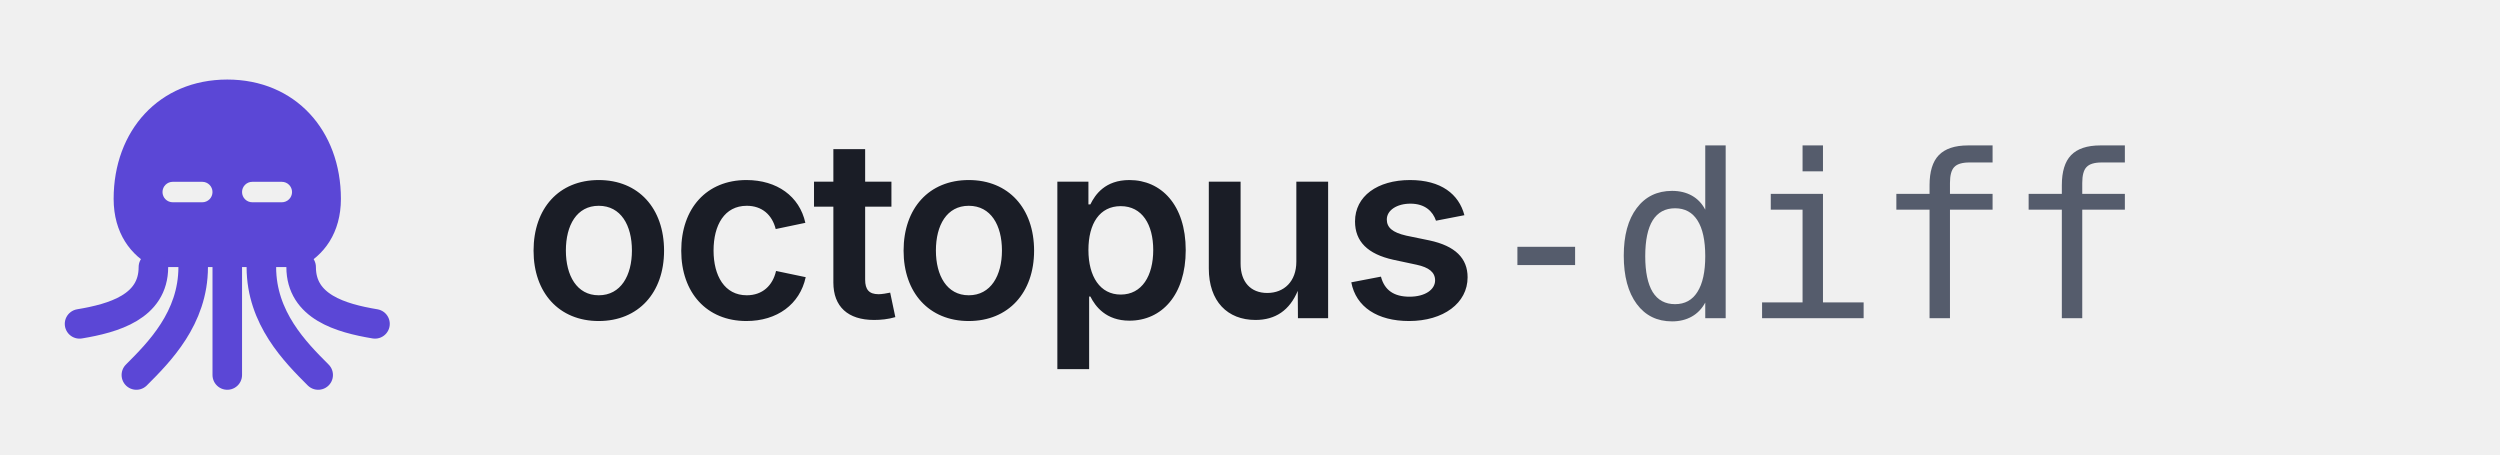
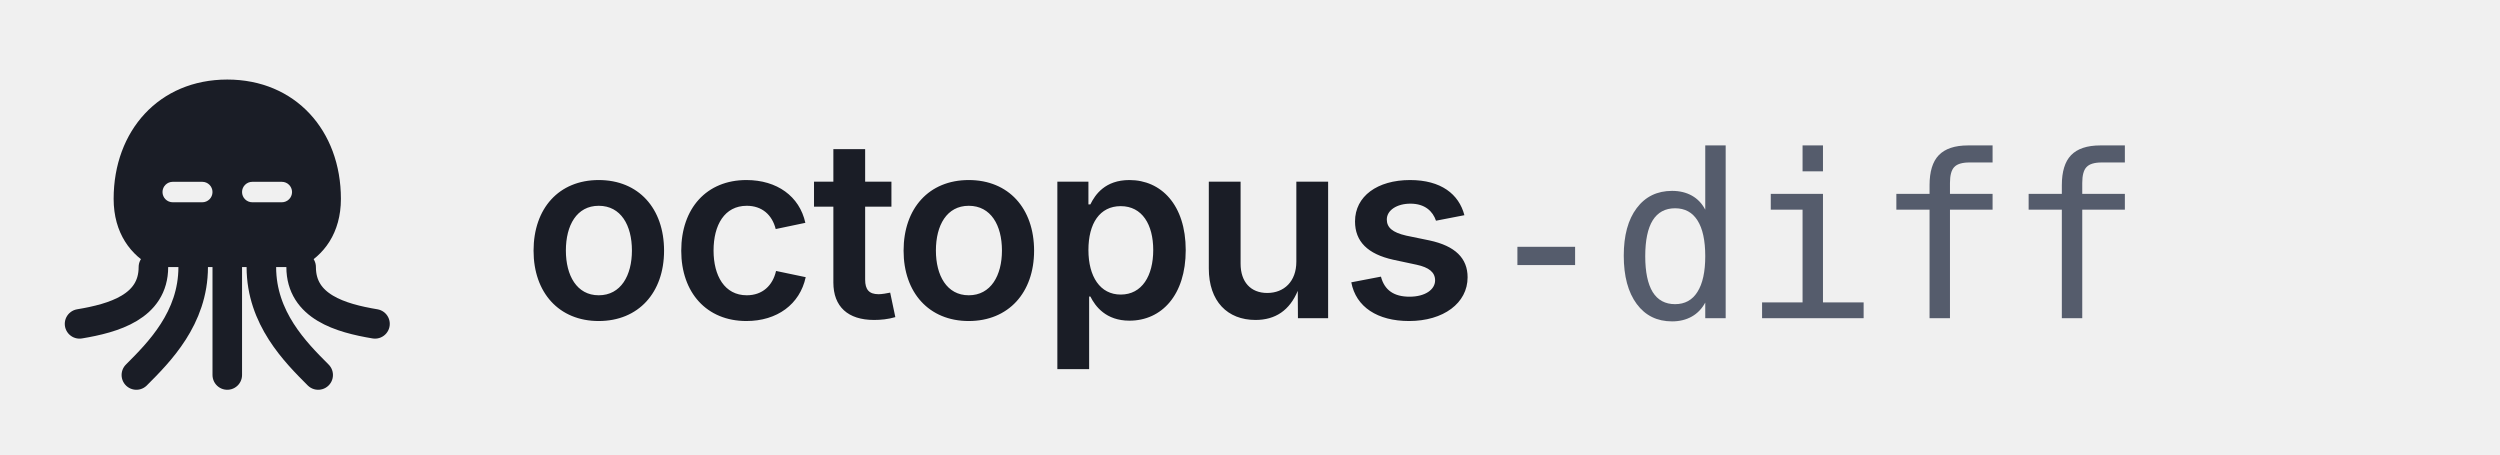
<svg xmlns="http://www.w3.org/2000/svg" viewBox="0 0 220 40" width="440" height="80" role="img" aria-label="octopus-diff">
  <style>
-     .mark { fill: #5b47d6; stroke: #5b47d6; }
+     .mark { fill: #1a1d26; stroke: #1a1d26; }
    .name { fill: #1a1d26; font: 600 22px ui-sans-serif, system-ui, -apple-system, "Segoe UI", sans-serif; letter-spacing: -0.4px; }
    .diff { fill: #555c6c; font: 400 20px ui-monospace, "SF Mono", "JetBrains Mono", Menlo, Consolas, monospace; }
    @media (prefers-color-scheme: dark) {
-       .mark { fill: #9d90ff; stroke: #9d90ff; } .name { fill: #e4e7ee; } .diff { fill: #a4abba; }
+       .mark { fill: #e4e7ee; stroke: #e4e7ee; } .name { fill: #e4e7ee; } .diff { fill: #a4abba; }
    }
  </style>
  <defs>
    <mask id="eyes">
      <rect width="32" height="32" fill="#fff" />
      <rect x="10.3" y="12" width="4.4" height="1.8" rx="0.9" fill="#000" />
      <rect x="17.3" y="12" width="4.4" height="1.8" rx="0.9" fill="#000" />
    </mask>
  </defs>
  <g transform="translate(4 4)">
    <g class="mark" stroke-width="2.6" stroke-linecap="round" mask="url(#eyes)">
      <path d="M16 3 C22 3 26 7.5 26 13.5 C26 16.5 24.5 18.5 22.5 19.5 L9.5 19.5 C7.5 18.5 6 16.5 6 13.5 C6 7.5 10 3 16 3 Z" stroke="none" />
      <path d="M9.5 19.5 C9.5 23 6 24 3 24.5" fill="none" />
      <path d="M13 19.5 C13 24 10 27 8 29" fill="none" />
      <path d="M16 19.5 L16 29" fill="none" />
      <path d="M19 19.5 C19 24 22 27 24 29" fill="none" />
      <path d="M22.5 19.5 C22.5 23 26 24 29 24.5" fill="none" />
    </g>
  </g>
  <text x="46" y="28" class="name">octopus<tspan class="diff">-diff</tspan>
  </text>
</svg>
